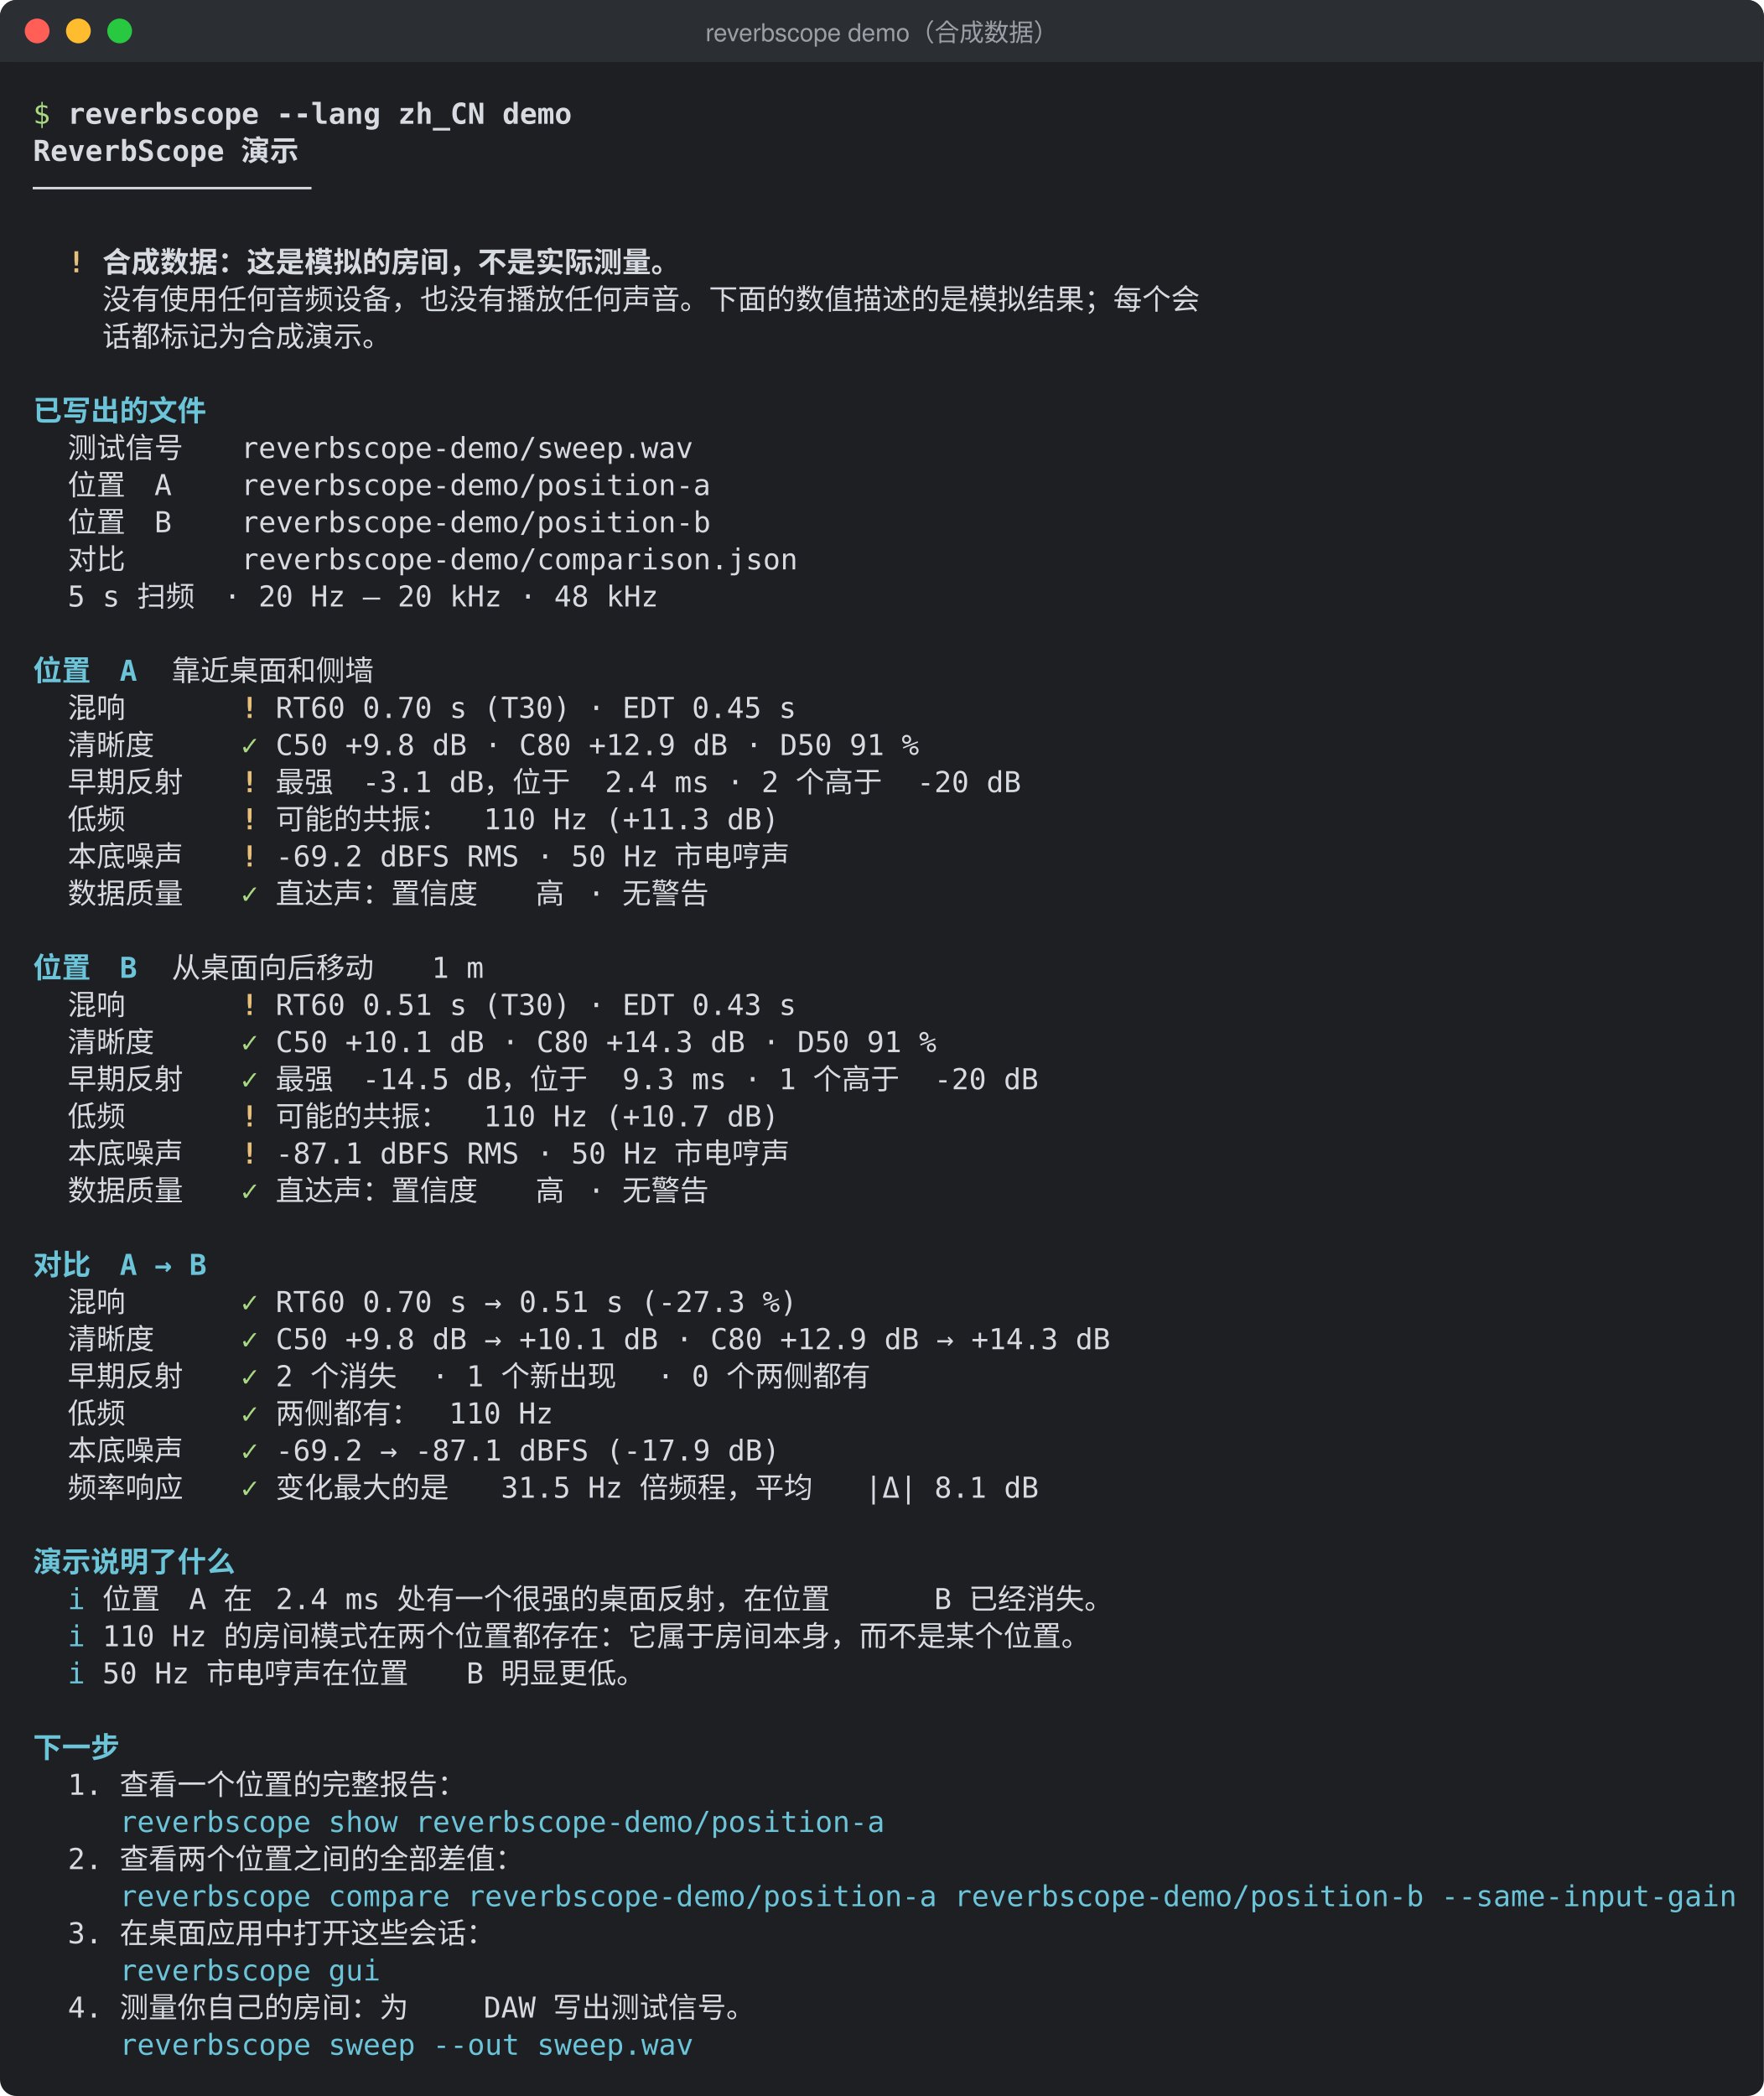
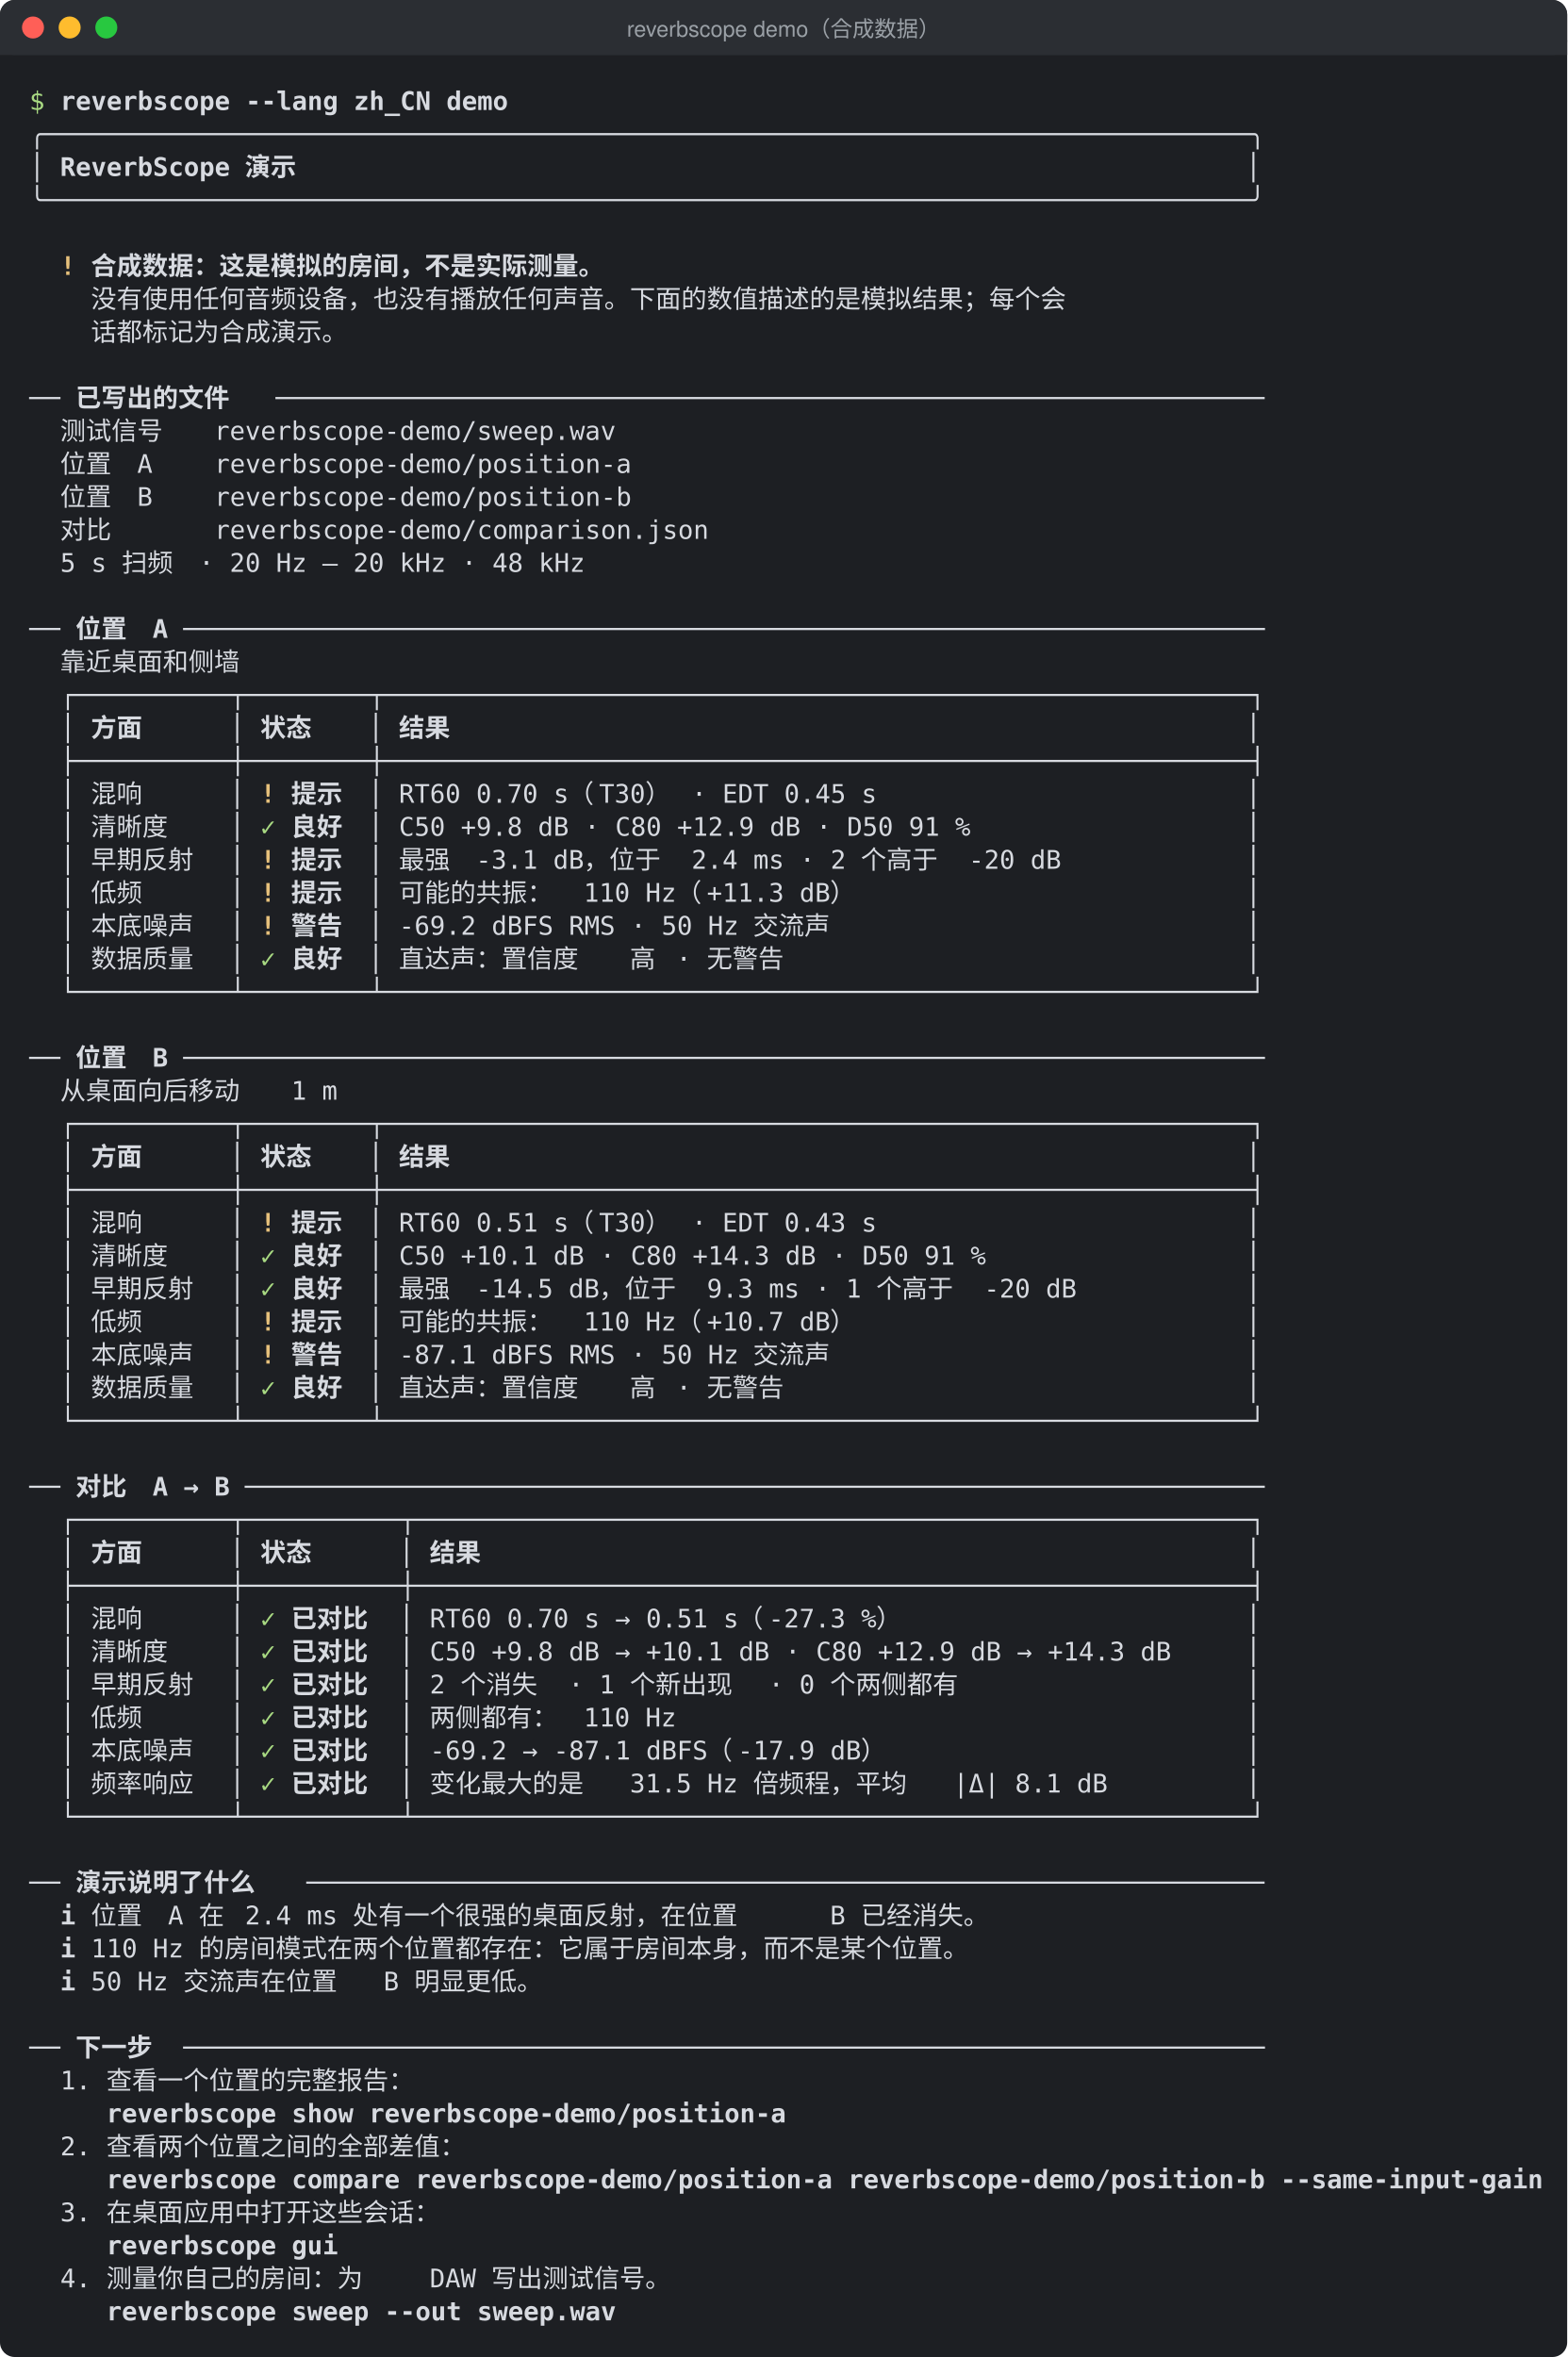
- <svg xmlns="http://www.w3.org/2000/svg" width="855" height="1016" viewBox="0 0 855 1016" role="img" aria-label="reverbscope demo（合成数据）">
-   <rect width="855" height="1016" rx="8" fill="#1d1f23" />
+ <svg xmlns="http://www.w3.org/2000/svg" width="855" height="1286" viewBox="0 0 855 1286" role="img" aria-label="reverbscope demo（合成数据）">
+   <rect width="855" height="1286" rx="8" fill="#1d1f23" />
  <rect width="855" height="30" rx="8" fill="#2b2e33" />
  <rect y="22" width="855" height="8" fill="#2b2e33" />
  <circle cx="18" cy="15" r="6" fill="#ff5f57" />
  <circle cx="38" cy="15" r="6" fill="#febc2e" />
  <circle cx="58" cy="15" r="6" fill="#28c840" />
  <text x="427.5" y="20" text-anchor="middle" fill="#9aa0a6" font-family="Helvetica, Arial, sans-serif" font-size="12">reverbscope demo（合成数据）</text>
  <g font-family="DejaVu Sans Mono, Menlo, Consolas, Noto Sans Mono CJK SC, monospace" font-size="14" fill="#d7dae0">
    <text x="16" y="60" xml:space="preserve">
      <tspan x="16.0" fill="#a8d982">$</tspan>
      <tspan x="24.4"> </tspan>
      <tspan x="32.8" font-weight="bold">reverbscope --lang zh_CN demo</tspan>
    </text>
    <text x="16" y="78" xml:space="preserve">
-       <tspan x="16.0" font-weight="bold">ReverbScope </tspan>
-       <tspan x="116.8" font-weight="bold">演示</tspan>
+       <tspan x="16.0" opacity="0.62">╭──────────────────────────────────────────────────────────────────────────────╮</tspan>
    </text>
    <text x="16" y="96" xml:space="preserve">
-       <tspan x="16.0" opacity="0.62">────────────────</tspan>
-     </text>
-     <text x="16" y="114" xml:space="preserve" />
-     <text x="16" y="132" xml:space="preserve">
+       <tspan x="16.0" opacity="0.62">│</tspan>
+       <tspan x="24.4"> </tspan>
+       <tspan x="32.8" font-weight="bold">ReverbScope </tspan>
+       <tspan x="133.6" font-weight="bold">演示</tspan>
+       <tspan x="167.2">                                                             </tspan>
+       <tspan x="679.6" opacity="0.62">│</tspan>
+     </text>
+     <text x="16" y="114" xml:space="preserve">
+       <tspan x="16.0" opacity="0.62">╰──────────────────────────────────────────────────────────────────────────────╯</tspan>
+     </text>
+     <text x="16" y="132" xml:space="preserve" />
+     <text x="16" y="150" xml:space="preserve">
      <tspan x="16.0">  </tspan>
      <tspan x="32.8" font-weight="bold" fill="#e6c07b">!</tspan>
      <tspan x="41.2"> </tspan>
      <tspan x="49.6" font-weight="bold">合成数据：这是模拟的房间，不是实际测量。</tspan>
    </text>
-     <text x="16" y="150" xml:space="preserve">
+     <text x="16" y="168" xml:space="preserve">
      <tspan x="16.0">    </tspan>
      <tspan x="49.6">没有使用任何音频设备，也没有播放任何声音。下面的数值描述的是模拟结果；每个会</tspan>
    </text>
-     <text x="16" y="168" xml:space="preserve">
+     <text x="16" y="186" xml:space="preserve">
      <tspan x="16.0">    </tspan>
      <tspan x="49.6">话都标记为合成演示。</tspan>
    </text>
-     <text x="16" y="186" xml:space="preserve" />
-     <text x="16" y="204" xml:space="preserve">
-       <tspan x="16.0" font-weight="bold" fill="#6cc4d9">已写出的文件</tspan>
-     </text>
+     <text x="16" y="204" xml:space="preserve" />
    <text x="16" y="222" xml:space="preserve">
-       <tspan x="16.0">  </tspan>
-       <tspan x="32.8" opacity="0.62">测试信号</tspan>
+       <tspan x="16.0" opacity="0.62">──</tspan>
+       <tspan x="32.8"> </tspan>
+       <tspan x="41.2" font-weight="bold">已写出的文件</tspan>
+       <tspan x="142.0"> </tspan>
+       <tspan x="150.4" opacity="0.62">────────────────────────────────────────────────────────────────</tspan>
+     </text>
+     <text x="16" y="240" xml:space="preserve">
+       <tspan x="16.0">  </tspan>
+       <tspan x="32.8">测试信号</tspan>
      <tspan x="100.0">  reverbscope-demo/sweep.wav</tspan>
    </text>
-     <text x="16" y="240" xml:space="preserve">
-       <tspan x="16.0">  </tspan>
-       <tspan x="32.8" opacity="0.62">位置</tspan>
-       <tspan x="66.4" opacity="0.62"> A</tspan>
-       <tspan x="83.2">    reverbscope-demo/position-a</tspan>
-     </text>
    <text x="16" y="258" xml:space="preserve">
      <tspan x="16.0">  </tspan>
-       <tspan x="32.8" opacity="0.62">位置</tspan>
-       <tspan x="66.4" opacity="0.62"> B</tspan>
-       <tspan x="83.2">    reverbscope-demo/position-b</tspan>
+       <tspan x="32.8">位置</tspan>
+       <tspan x="66.4"> A    reverbscope-demo/position-a</tspan>
    </text>
    <text x="16" y="276" xml:space="preserve">
      <tspan x="16.0">  </tspan>
-       <tspan x="32.8" opacity="0.62">对比</tspan>
+       <tspan x="32.8">位置</tspan>
+       <tspan x="66.4"> B    reverbscope-demo/position-b</tspan>
+     </text>
+     <text x="16" y="294" xml:space="preserve">
+       <tspan x="16.0">  </tspan>
+       <tspan x="32.8">对比</tspan>
      <tspan x="66.4">      reverbscope-demo/comparison.json</tspan>
    </text>
-     <text x="16" y="294" xml:space="preserve">
-       <tspan x="16.0">  </tspan>
-       <tspan x="32.8" opacity="0.62">5 s </tspan>
-       <tspan x="66.4" opacity="0.62">扫频</tspan>
-       <tspan x="100.0" opacity="0.62"> · 20 Hz – 20 kHz · 48 kHz</tspan>
-     </text>
-     <text x="16" y="312" xml:space="preserve" />
-     <text x="16" y="330" xml:space="preserve">
-       <tspan x="16.0" font-weight="bold" fill="#6cc4d9">位置</tspan>
-       <tspan x="49.6" font-weight="bold" fill="#6cc4d9"> A</tspan>
-       <tspan x="66.4">  </tspan>
-       <tspan x="83.2" opacity="0.62">靠近桌面和侧墙</tspan>
-     </text>
+     <text x="16" y="312" xml:space="preserve">
+       <tspan x="16.0">  5 s </tspan>
+       <tspan x="66.4">扫频</tspan>
+       <tspan x="100.0"> · 20 Hz – 20 kHz · 48 kHz</tspan>
+     </text>
+     <text x="16" y="330" xml:space="preserve" />
    <text x="16" y="348" xml:space="preserve">
-       <tspan x="16.0">  </tspan>
-       <tspan x="32.8" opacity="0.62">混响</tspan>
-       <tspan x="66.4">      </tspan>
-       <tspan x="116.8" font-weight="bold" fill="#e6c07b">!</tspan>
-       <tspan x="125.2"> RT60 0.70 s</tspan>
-       <tspan x="226.0" opacity="0.62"> (T30)</tspan>
-       <tspan x="276.4"> · EDT 0.45 s</tspan>
+       <tspan x="16.0" opacity="0.62">──</tspan>
+       <tspan x="32.8"> </tspan>
+       <tspan x="41.2" font-weight="bold">位置</tspan>
+       <tspan x="74.8" font-weight="bold"> A</tspan>
+       <tspan x="91.6"> </tspan>
+       <tspan x="100.0" opacity="0.62">──────────────────────────────────────────────────────────────────────</tspan>
    </text>
    <text x="16" y="366" xml:space="preserve">
      <tspan x="16.0">  </tspan>
-       <tspan x="32.8" opacity="0.62">清晰度</tspan>
-       <tspan x="83.2">    </tspan>
-       <tspan x="116.8" fill="#a8d982">✓</tspan>
-       <tspan x="125.2"> C50 +9.8 dB · C80 +12.9 dB · D50 91 %</tspan>
+       <tspan x="32.8">靠近桌面和侧墙</tspan>
    </text>
    <text x="16" y="384" xml:space="preserve">
      <tspan x="16.0">  </tspan>
-       <tspan x="32.8" opacity="0.62">早期反射</tspan>
-       <tspan x="100.0">  </tspan>
-       <tspan x="116.8" font-weight="bold" fill="#e6c07b">!</tspan>
+       <tspan x="32.8" opacity="0.62">┌──────────┬────────┬────────────────────────────────────────────────────────┐</tspan>
+     </text>
+     <text x="16" y="402" xml:space="preserve">
+       <tspan x="16.0">  </tspan>
+       <tspan x="32.8" opacity="0.62">│</tspan>
+       <tspan x="41.2"> </tspan>
+       <tspan x="49.6" font-weight="bold">方面</tspan>
+       <tspan x="83.2">     </tspan>
+       <tspan x="125.2" opacity="0.62">│</tspan>
+       <tspan x="133.6"> </tspan>
+       <tspan x="142.0" font-weight="bold">状态</tspan>
+       <tspan x="175.6">   </tspan>
+       <tspan x="200.8" opacity="0.62">│</tspan>
+       <tspan x="209.2"> </tspan>
+       <tspan x="217.6" font-weight="bold">结果</tspan>
+       <tspan x="251.2">                                                   </tspan>
+       <tspan x="679.6" opacity="0.62">│</tspan>
+     </text>
+     <text x="16" y="420" xml:space="preserve">
+       <tspan x="16.0">  </tspan>
+       <tspan x="32.8" opacity="0.62">├──────────┼────────┼────────────────────────────────────────────────────────┤</tspan>
+     </text>
+     <text x="16" y="438" xml:space="preserve">
+       <tspan x="16.0">  </tspan>
+       <tspan x="32.8" opacity="0.62">│</tspan>
+       <tspan x="41.2"> </tspan>
+       <tspan x="49.6">混响</tspan>
+       <tspan x="83.2">     </tspan>
+       <tspan x="125.2" opacity="0.62">│</tspan>
+       <tspan x="133.6"> </tspan>
+       <tspan x="142.0" font-weight="bold" fill="#e6c07b">!</tspan>
+       <tspan x="150.4"> </tspan>
+       <tspan x="158.8" font-weight="bold">提示</tspan>
+       <tspan x="192.4"> </tspan>
+       <tspan x="200.8" opacity="0.62">│</tspan>
+       <tspan x="209.2"> RT60 0.70 s</tspan>
+       <tspan x="310.0">（</tspan>
+       <tspan x="326.8">T30</tspan>
+       <tspan x="352.0">）</tspan>
+       <tspan x="368.8"> · EDT 0.45 s                        </tspan>
+       <tspan x="679.6" opacity="0.62">│</tspan>
+     </text>
+     <text x="16" y="456" xml:space="preserve">
+       <tspan x="16.0">  </tspan>
+       <tspan x="32.8" opacity="0.62">│</tspan>
+       <tspan x="41.2"> </tspan>
+       <tspan x="49.6">清晰度</tspan>
+       <tspan x="100.0">   </tspan>
+       <tspan x="125.2" opacity="0.62">│</tspan>
+       <tspan x="133.6"> </tspan>
+       <tspan x="142.0" fill="#a8d982">✓</tspan>
+       <tspan x="150.4"> </tspan>
+       <tspan x="158.8" font-weight="bold">良好</tspan>
+       <tspan x="192.4"> </tspan>
+       <tspan x="200.8" opacity="0.62">│</tspan>
+       <tspan x="209.2"> C50 +9.8 dB · C80 +12.9 dB · D50 91 %                  </tspan>
+       <tspan x="679.6" opacity="0.62">│</tspan>
+     </text>
+     <text x="16" y="474" xml:space="preserve">
+       <tspan x="16.0">  </tspan>
+       <tspan x="32.8" opacity="0.62">│</tspan>
+       <tspan x="41.2"> </tspan>
+       <tspan x="49.6">早期反射</tspan>
+       <tspan x="116.8"> </tspan>
+       <tspan x="125.2" opacity="0.62">│</tspan>
+       <tspan x="133.6"> </tspan>
+       <tspan x="142.0" font-weight="bold" fill="#e6c07b">!</tspan>
+       <tspan x="150.4"> </tspan>
+       <tspan x="158.8" font-weight="bold">提示</tspan>
+       <tspan x="192.4"> </tspan>
+       <tspan x="200.8" opacity="0.62">│</tspan>
+       <tspan x="209.2"> </tspan>
+       <tspan x="217.6">最强</tspan>
+       <tspan x="251.2"> -3.1 dB</tspan>
+       <tspan x="318.4">，位于</tspan>
+       <tspan x="368.8"> 2.4 ms · 2 </tspan>
+       <tspan x="469.6">个高于</tspan>
+       <tspan x="520.0"> -20 dB            </tspan>
+       <tspan x="679.6" opacity="0.62">│</tspan>
+     </text>
+     <text x="16" y="492" xml:space="preserve">
+       <tspan x="16.0">  </tspan>
+       <tspan x="32.8" opacity="0.62">│</tspan>
+       <tspan x="41.2"> </tspan>
+       <tspan x="49.6">低频</tspan>
+       <tspan x="83.2">     </tspan>
+       <tspan x="125.2" opacity="0.62">│</tspan>
+       <tspan x="133.6"> </tspan>
+       <tspan x="142.0" font-weight="bold" fill="#e6c07b">!</tspan>
+       <tspan x="150.4"> </tspan>
+       <tspan x="158.8" font-weight="bold">提示</tspan>
+       <tspan x="192.4"> </tspan>
+       <tspan x="200.8" opacity="0.62">│</tspan>
+       <tspan x="209.2"> </tspan>
+       <tspan x="217.6">可能的共振：</tspan>
+       <tspan x="318.4">110 Hz</tspan>
+       <tspan x="368.8">（</tspan>
+       <tspan x="385.6">+11.3 dB</tspan>
+       <tspan x="452.8">）</tspan>
+       <tspan x="469.6">                         </tspan>
+       <tspan x="679.6" opacity="0.62">│</tspan>
+     </text>
+     <text x="16" y="510" xml:space="preserve">
+       <tspan x="16.0">  </tspan>
+       <tspan x="32.8" opacity="0.62">│</tspan>
+       <tspan x="41.2"> </tspan>
+       <tspan x="49.6">本底噪声</tspan>
+       <tspan x="116.8"> </tspan>
+       <tspan x="125.2" opacity="0.62">│</tspan>
+       <tspan x="133.6"> </tspan>
+       <tspan x="142.0" font-weight="bold" fill="#e6c07b">!</tspan>
+       <tspan x="150.4"> </tspan>
+       <tspan x="158.8" font-weight="bold">警告</tspan>
+       <tspan x="192.4"> </tspan>
+       <tspan x="200.8" opacity="0.62">│</tspan>
+       <tspan x="209.2"> -69.2 dBFS RMS · 50 Hz </tspan>
+       <tspan x="410.8">交流声</tspan>
+       <tspan x="461.2">                          </tspan>
+       <tspan x="679.6" opacity="0.62">│</tspan>
+     </text>
+     <text x="16" y="528" xml:space="preserve">
+       <tspan x="16.0">  </tspan>
+       <tspan x="32.8" opacity="0.62">│</tspan>
+       <tspan x="41.2"> </tspan>
+       <tspan x="49.6">数据质量</tspan>
+       <tspan x="116.8"> </tspan>
+       <tspan x="125.2" opacity="0.62">│</tspan>
+       <tspan x="133.6"> </tspan>
+       <tspan x="142.0" fill="#a8d982">✓</tspan>
+       <tspan x="150.4"> </tspan>
+       <tspan x="158.8" font-weight="bold">良好</tspan>
+       <tspan x="192.4"> </tspan>
+       <tspan x="200.8" opacity="0.62">│</tspan>
+       <tspan x="209.2"> </tspan>
+       <tspan x="217.6">直达声：置信度</tspan>
+       <tspan x="335.2"> </tspan>
+       <tspan x="343.6">高</tspan>
+       <tspan x="360.4"> · </tspan>
+       <tspan x="385.6">无警告</tspan>
+       <tspan x="436.0">                             </tspan>
+       <tspan x="679.6" opacity="0.62">│</tspan>
+     </text>
+     <text x="16" y="546" xml:space="preserve">
+       <tspan x="16.0">  </tspan>
+       <tspan x="32.8" opacity="0.62">└──────────┴────────┴────────────────────────────────────────────────────────┘</tspan>
+     </text>
+     <text x="16" y="564" xml:space="preserve" />
+     <text x="16" y="582" xml:space="preserve">
+       <tspan x="16.0" opacity="0.62">──</tspan>
+       <tspan x="32.8"> </tspan>
+       <tspan x="41.2" font-weight="bold">位置</tspan>
+       <tspan x="74.8" font-weight="bold"> B</tspan>
+       <tspan x="91.6"> </tspan>
+       <tspan x="100.0" opacity="0.62">──────────────────────────────────────────────────────────────────────</tspan>
+     </text>
+     <text x="16" y="600" xml:space="preserve">
+       <tspan x="16.0">  </tspan>
+       <tspan x="32.8">从桌面向后移动</tspan>
+       <tspan x="150.4"> 1 m</tspan>
+     </text>
+     <text x="16" y="618" xml:space="preserve">
+       <tspan x="16.0">  </tspan>
+       <tspan x="32.8" opacity="0.62">┌──────────┬────────┬────────────────────────────────────────────────────────┐</tspan>
+     </text>
+     <text x="16" y="636" xml:space="preserve">
+       <tspan x="16.0">  </tspan>
+       <tspan x="32.8" opacity="0.62">│</tspan>
+       <tspan x="41.2"> </tspan>
+       <tspan x="49.6" font-weight="bold">方面</tspan>
+       <tspan x="83.2">     </tspan>
+       <tspan x="125.2" opacity="0.62">│</tspan>
+       <tspan x="133.6"> </tspan>
+       <tspan x="142.0" font-weight="bold">状态</tspan>
+       <tspan x="175.6">   </tspan>
+       <tspan x="200.8" opacity="0.62">│</tspan>
+       <tspan x="209.2"> </tspan>
+       <tspan x="217.6" font-weight="bold">结果</tspan>
+       <tspan x="251.2">                                                   </tspan>
+       <tspan x="679.6" opacity="0.62">│</tspan>
+     </text>
+     <text x="16" y="654" xml:space="preserve">
+       <tspan x="16.0">  </tspan>
+       <tspan x="32.8" opacity="0.62">├──────────┼────────┼────────────────────────────────────────────────────────┤</tspan>
+     </text>
+     <text x="16" y="672" xml:space="preserve">
+       <tspan x="16.0">  </tspan>
+       <tspan x="32.8" opacity="0.62">│</tspan>
+       <tspan x="41.2"> </tspan>
+       <tspan x="49.6">混响</tspan>
+       <tspan x="83.2">     </tspan>
+       <tspan x="125.2" opacity="0.62">│</tspan>
+       <tspan x="133.6"> </tspan>
+       <tspan x="142.0" font-weight="bold" fill="#e6c07b">!</tspan>
+       <tspan x="150.4"> </tspan>
+       <tspan x="158.8" font-weight="bold">提示</tspan>
+       <tspan x="192.4"> </tspan>
+       <tspan x="200.8" opacity="0.62">│</tspan>
+       <tspan x="209.2"> RT60 0.51 s</tspan>
+       <tspan x="310.0">（</tspan>
+       <tspan x="326.8">T30</tspan>
+       <tspan x="352.0">）</tspan>
+       <tspan x="368.8"> · EDT 0.43 s                        </tspan>
+       <tspan x="679.6" opacity="0.62">│</tspan>
+     </text>
+     <text x="16" y="690" xml:space="preserve">
+       <tspan x="16.0">  </tspan>
+       <tspan x="32.8" opacity="0.62">│</tspan>
+       <tspan x="41.2"> </tspan>
+       <tspan x="49.6">清晰度</tspan>
+       <tspan x="100.0">   </tspan>
+       <tspan x="125.2" opacity="0.62">│</tspan>
+       <tspan x="133.6"> </tspan>
+       <tspan x="142.0" fill="#a8d982">✓</tspan>
+       <tspan x="150.4"> </tspan>
+       <tspan x="158.8" font-weight="bold">良好</tspan>
+       <tspan x="192.4"> </tspan>
+       <tspan x="200.8" opacity="0.62">│</tspan>
+       <tspan x="209.2"> C50 +10.1 dB · C80 +14.3 dB · D50 91 %                 </tspan>
+       <tspan x="679.6" opacity="0.62">│</tspan>
+     </text>
+     <text x="16" y="708" xml:space="preserve">
+       <tspan x="16.0">  </tspan>
+       <tspan x="32.8" opacity="0.62">│</tspan>
+       <tspan x="41.2"> </tspan>
+       <tspan x="49.6">早期反射</tspan>
+       <tspan x="116.8"> </tspan>
+       <tspan x="125.2" opacity="0.62">│</tspan>
+       <tspan x="133.6"> </tspan>
+       <tspan x="142.0" fill="#a8d982">✓</tspan>
+       <tspan x="150.4"> </tspan>
+       <tspan x="158.8" font-weight="bold">良好</tspan>
+       <tspan x="192.4"> </tspan>
+       <tspan x="200.8" opacity="0.62">│</tspan>
+       <tspan x="209.2"> </tspan>
+       <tspan x="217.6">最强</tspan>
+       <tspan x="251.2"> -14.5 dB</tspan>
+       <tspan x="326.8">，位于</tspan>
+       <tspan x="377.2"> 9.3 ms · 1 </tspan>
+       <tspan x="478.0">个高于</tspan>
+       <tspan x="528.4"> -20 dB           </tspan>
+       <tspan x="679.6" opacity="0.62">│</tspan>
+     </text>
+     <text x="16" y="726" xml:space="preserve">
+       <tspan x="16.0">  </tspan>
+       <tspan x="32.8" opacity="0.62">│</tspan>
+       <tspan x="41.2"> </tspan>
+       <tspan x="49.6">低频</tspan>
+       <tspan x="83.2">     </tspan>
+       <tspan x="125.2" opacity="0.62">│</tspan>
+       <tspan x="133.6"> </tspan>
+       <tspan x="142.0" font-weight="bold" fill="#e6c07b">!</tspan>
+       <tspan x="150.4"> </tspan>
+       <tspan x="158.8" font-weight="bold">提示</tspan>
+       <tspan x="192.4"> </tspan>
+       <tspan x="200.8" opacity="0.62">│</tspan>
+       <tspan x="209.2"> </tspan>
+       <tspan x="217.6">可能的共振：</tspan>
+       <tspan x="318.4">110 Hz</tspan>
+       <tspan x="368.8">（</tspan>
+       <tspan x="385.6">+10.7 dB</tspan>
+       <tspan x="452.8">）</tspan>
+       <tspan x="469.6">                         </tspan>
+       <tspan x="679.6" opacity="0.62">│</tspan>
+     </text>
+     <text x="16" y="744" xml:space="preserve">
+       <tspan x="16.0">  </tspan>
+       <tspan x="32.8" opacity="0.62">│</tspan>
+       <tspan x="41.2"> </tspan>
+       <tspan x="49.6">本底噪声</tspan>
+       <tspan x="116.8"> </tspan>
+       <tspan x="125.2" opacity="0.62">│</tspan>
+       <tspan x="133.6"> </tspan>
+       <tspan x="142.0" font-weight="bold" fill="#e6c07b">!</tspan>
+       <tspan x="150.4"> </tspan>
+       <tspan x="158.8" font-weight="bold">警告</tspan>
+       <tspan x="192.4"> </tspan>
+       <tspan x="200.8" opacity="0.62">│</tspan>
+       <tspan x="209.2"> -87.1 dBFS RMS · 50 Hz </tspan>
+       <tspan x="410.8">交流声</tspan>
+       <tspan x="461.2">                          </tspan>
+       <tspan x="679.6" opacity="0.62">│</tspan>
+     </text>
+     <text x="16" y="762" xml:space="preserve">
+       <tspan x="16.0">  </tspan>
+       <tspan x="32.8" opacity="0.62">│</tspan>
+       <tspan x="41.2"> </tspan>
+       <tspan x="49.6">数据质量</tspan>
+       <tspan x="116.8"> </tspan>
+       <tspan x="125.2" opacity="0.62">│</tspan>
+       <tspan x="133.6"> </tspan>
+       <tspan x="142.0" fill="#a8d982">✓</tspan>
+       <tspan x="150.4"> </tspan>
+       <tspan x="158.8" font-weight="bold">良好</tspan>
+       <tspan x="192.4"> </tspan>
+       <tspan x="200.8" opacity="0.62">│</tspan>
+       <tspan x="209.2"> </tspan>
+       <tspan x="217.6">直达声：置信度</tspan>
+       <tspan x="335.2"> </tspan>
+       <tspan x="343.6">高</tspan>
+       <tspan x="360.4"> · </tspan>
+       <tspan x="385.6">无警告</tspan>
+       <tspan x="436.0">                             </tspan>
+       <tspan x="679.6" opacity="0.62">│</tspan>
+     </text>
+     <text x="16" y="780" xml:space="preserve">
+       <tspan x="16.0">  </tspan>
+       <tspan x="32.8" opacity="0.62">└──────────┴────────┴────────────────────────────────────────────────────────┘</tspan>
+     </text>
+     <text x="16" y="798" xml:space="preserve" />
+     <text x="16" y="816" xml:space="preserve">
+       <tspan x="16.0" opacity="0.62">──</tspan>
+       <tspan x="32.8"> </tspan>
+       <tspan x="41.2" font-weight="bold">对比</tspan>
+       <tspan x="74.8" font-weight="bold"> A → B</tspan>
      <tspan x="125.2"> </tspan>
-       <tspan x="133.6">最强</tspan>
-       <tspan x="167.2"> -3.1 dB</tspan>
-       <tspan x="234.4">，位于</tspan>
-       <tspan x="284.8"> 2.4 ms · 2 </tspan>
-       <tspan x="385.6">个高于</tspan>
-       <tspan x="436.0"> -20 dB</tspan>
-     </text>
-     <text x="16" y="402" xml:space="preserve">
-       <tspan x="16.0">  </tspan>
-       <tspan x="32.8" opacity="0.62">低频</tspan>
-       <tspan x="66.4">      </tspan>
-       <tspan x="116.8" font-weight="bold" fill="#e6c07b">!</tspan>
-       <tspan x="125.2"> </tspan>
-       <tspan x="133.6">可能的共振：</tspan>
-       <tspan x="234.4">110 Hz (+11.3 dB)</tspan>
-     </text>
-     <text x="16" y="420" xml:space="preserve">
-       <tspan x="16.0">  </tspan>
-       <tspan x="32.8" opacity="0.62">本底噪声</tspan>
-       <tspan x="100.0">  </tspan>
-       <tspan x="116.8" font-weight="bold" fill="#e6c07b">!</tspan>
-       <tspan x="125.2"> -69.2 dBFS RMS · 50 Hz </tspan>
-       <tspan x="326.8">市电哼声</tspan>
-     </text>
-     <text x="16" y="438" xml:space="preserve">
-       <tspan x="16.0">  </tspan>
-       <tspan x="32.8" opacity="0.62">数据质量</tspan>
-       <tspan x="100.0">  </tspan>
-       <tspan x="116.8" fill="#a8d982">✓</tspan>
-       <tspan x="125.2"> </tspan>
-       <tspan x="133.6">直达声：置信度</tspan>
-       <tspan x="251.2"> </tspan>
-       <tspan x="259.6">高</tspan>
-       <tspan x="276.4"> · </tspan>
-       <tspan x="301.6">无警告</tspan>
-     </text>
-     <text x="16" y="456" xml:space="preserve" />
-     <text x="16" y="474" xml:space="preserve">
-       <tspan x="16.0" font-weight="bold" fill="#6cc4d9">位置</tspan>
-       <tspan x="49.6" font-weight="bold" fill="#6cc4d9"> B</tspan>
-       <tspan x="66.4">  </tspan>
-       <tspan x="83.2" opacity="0.62">从桌面向后移动</tspan>
-       <tspan x="200.8" opacity="0.62"> 1 m</tspan>
-     </text>
-     <text x="16" y="492" xml:space="preserve">
-       <tspan x="16.0">  </tspan>
-       <tspan x="32.8" opacity="0.62">混响</tspan>
-       <tspan x="66.4">      </tspan>
-       <tspan x="116.8" font-weight="bold" fill="#e6c07b">!</tspan>
-       <tspan x="125.2"> RT60 0.51 s</tspan>
-       <tspan x="226.0" opacity="0.62"> (T30)</tspan>
-       <tspan x="276.4"> · EDT 0.43 s</tspan>
-     </text>
-     <text x="16" y="510" xml:space="preserve">
-       <tspan x="16.0">  </tspan>
-       <tspan x="32.8" opacity="0.62">清晰度</tspan>
-       <tspan x="83.2">    </tspan>
-       <tspan x="116.8" fill="#a8d982">✓</tspan>
-       <tspan x="125.2"> C50 +10.1 dB · C80 +14.3 dB · D50 91 %</tspan>
-     </text>
-     <text x="16" y="528" xml:space="preserve">
-       <tspan x="16.0">  </tspan>
-       <tspan x="32.8" opacity="0.62">早期反射</tspan>
-       <tspan x="100.0">  </tspan>
-       <tspan x="116.8" fill="#a8d982">✓</tspan>
-       <tspan x="125.2"> </tspan>
-       <tspan x="133.6">最强</tspan>
-       <tspan x="167.2"> -14.5 dB</tspan>
-       <tspan x="242.8">，位于</tspan>
-       <tspan x="293.2"> 9.3 ms · 1 </tspan>
-       <tspan x="394.0">个高于</tspan>
-       <tspan x="444.4"> -20 dB</tspan>
-     </text>
-     <text x="16" y="546" xml:space="preserve">
-       <tspan x="16.0">  </tspan>
-       <tspan x="32.8" opacity="0.62">低频</tspan>
-       <tspan x="66.4">      </tspan>
-       <tspan x="116.8" font-weight="bold" fill="#e6c07b">!</tspan>
-       <tspan x="125.2"> </tspan>
-       <tspan x="133.6">可能的共振：</tspan>
-       <tspan x="234.4">110 Hz (+10.7 dB)</tspan>
-     </text>
-     <text x="16" y="564" xml:space="preserve">
-       <tspan x="16.0">  </tspan>
-       <tspan x="32.8" opacity="0.62">本底噪声</tspan>
-       <tspan x="100.0">  </tspan>
-       <tspan x="116.8" font-weight="bold" fill="#e6c07b">!</tspan>
-       <tspan x="125.2"> -87.1 dBFS RMS · 50 Hz </tspan>
-       <tspan x="326.8">市电哼声</tspan>
-     </text>
-     <text x="16" y="582" xml:space="preserve">
-       <tspan x="16.0">  </tspan>
-       <tspan x="32.8" opacity="0.62">数据质量</tspan>
-       <tspan x="100.0">  </tspan>
-       <tspan x="116.8" fill="#a8d982">✓</tspan>
-       <tspan x="125.2"> </tspan>
-       <tspan x="133.6">直达声：置信度</tspan>
-       <tspan x="251.2"> </tspan>
-       <tspan x="259.6">高</tspan>
-       <tspan x="276.4"> · </tspan>
-       <tspan x="301.6">无警告</tspan>
-     </text>
-     <text x="16" y="600" xml:space="preserve" />
-     <text x="16" y="618" xml:space="preserve">
-       <tspan x="16.0" font-weight="bold" fill="#6cc4d9">对比</tspan>
-       <tspan x="49.6" font-weight="bold" fill="#6cc4d9"> A → B</tspan>
-     </text>
-     <text x="16" y="636" xml:space="preserve">
-       <tspan x="16.0">  </tspan>
-       <tspan x="32.8" opacity="0.62">混响</tspan>
-       <tspan x="66.4">      </tspan>
-       <tspan x="116.8" fill="#a8d982">✓</tspan>
-       <tspan x="125.2"> RT60 0.70 s → 0.51 s (-27.3 %)</tspan>
-     </text>
-     <text x="16" y="654" xml:space="preserve">
-       <tspan x="16.0">  </tspan>
-       <tspan x="32.8" opacity="0.62">清晰度</tspan>
-       <tspan x="83.2">    </tspan>
-       <tspan x="116.8" fill="#a8d982">✓</tspan>
-       <tspan x="125.2"> C50 +9.8 dB → +10.1 dB · C80 +12.9 dB → +14.3 dB</tspan>
-     </text>
-     <text x="16" y="672" xml:space="preserve">
-       <tspan x="16.0">  </tspan>
-       <tspan x="32.8" opacity="0.62">早期反射</tspan>
-       <tspan x="100.0">  </tspan>
-       <tspan x="116.8" fill="#a8d982">✓</tspan>
-       <tspan x="125.2"> 2 </tspan>
-       <tspan x="150.4">个消失</tspan>
-       <tspan x="200.8"> · 1 </tspan>
-       <tspan x="242.8">个新出现</tspan>
-       <tspan x="310.0"> · 0 </tspan>
-       <tspan x="352.0">个两侧都有</tspan>
-     </text>
-     <text x="16" y="690" xml:space="preserve">
-       <tspan x="16.0">  </tspan>
-       <tspan x="32.8" opacity="0.62">低频</tspan>
-       <tspan x="66.4">      </tspan>
-       <tspan x="116.8" fill="#a8d982">✓</tspan>
-       <tspan x="125.2"> </tspan>
-       <tspan x="133.6">两侧都有：</tspan>
-       <tspan x="217.6">110 Hz</tspan>
-     </text>
-     <text x="16" y="708" xml:space="preserve">
-       <tspan x="16.0">  </tspan>
-       <tspan x="32.8" opacity="0.62">本底噪声</tspan>
-       <tspan x="100.0">  </tspan>
-       <tspan x="116.8" fill="#a8d982">✓</tspan>
-       <tspan x="125.2"> -69.2 → -87.1 dBFS (-17.9 dB)</tspan>
-     </text>
-     <text x="16" y="726" xml:space="preserve">
-       <tspan x="16.0">  </tspan>
-       <tspan x="32.8" opacity="0.62">频率响应</tspan>
-       <tspan x="100.0">  </tspan>
-       <tspan x="116.8" fill="#a8d982">✓</tspan>
-       <tspan x="125.2"> </tspan>
-       <tspan x="133.6">变化最大的是</tspan>
-       <tspan x="234.4"> 31.5 Hz </tspan>
-       <tspan x="310.0">倍频程，平均</tspan>
-       <tspan x="410.8"> |Δ| 8.1 dB</tspan>
-     </text>
-     <text x="16" y="744" xml:space="preserve" />
-     <text x="16" y="762" xml:space="preserve">
-       <tspan x="16.0" font-weight="bold" fill="#6cc4d9">演示说明了什么</tspan>
-     </text>
-     <text x="16" y="780" xml:space="preserve">
-       <tspan x="16.0">  </tspan>
-       <tspan x="32.8" fill="#6cc4d9">i</tspan>
+       <tspan x="133.6" opacity="0.62">──────────────────────────────────────────────────────────────────</tspan>
+     </text>
+     <text x="16" y="834" xml:space="preserve">
+       <tspan x="16.0">  </tspan>
+       <tspan x="32.8" opacity="0.62">┌──────────┬──────────┬──────────────────────────────────────────────────────┐</tspan>
+     </text>
+     <text x="16" y="852" xml:space="preserve">
+       <tspan x="16.0">  </tspan>
+       <tspan x="32.8" opacity="0.62">│</tspan>
+       <tspan x="41.2"> </tspan>
+       <tspan x="49.6" font-weight="bold">方面</tspan>
+       <tspan x="83.2">     </tspan>
+       <tspan x="125.2" opacity="0.62">│</tspan>
+       <tspan x="133.6"> </tspan>
+       <tspan x="142.0" font-weight="bold">状态</tspan>
+       <tspan x="175.6">     </tspan>
+       <tspan x="217.6" opacity="0.62">│</tspan>
+       <tspan x="226.0"> </tspan>
+       <tspan x="234.4" font-weight="bold">结果</tspan>
+       <tspan x="268.0">                                                 </tspan>
+       <tspan x="679.6" opacity="0.62">│</tspan>
+     </text>
+     <text x="16" y="870" xml:space="preserve">
+       <tspan x="16.0">  </tspan>
+       <tspan x="32.8" opacity="0.62">├──────────┼──────────┼──────────────────────────────────────────────────────┤</tspan>
+     </text>
+     <text x="16" y="888" xml:space="preserve">
+       <tspan x="16.0">  </tspan>
+       <tspan x="32.8" opacity="0.62">│</tspan>
+       <tspan x="41.2"> </tspan>
+       <tspan x="49.6">混响</tspan>
+       <tspan x="83.2">     </tspan>
+       <tspan x="125.2" opacity="0.62">│</tspan>
+       <tspan x="133.6"> </tspan>
+       <tspan x="142.0" fill="#a8d982">✓</tspan>
+       <tspan x="150.4"> </tspan>
+       <tspan x="158.8" font-weight="bold">已对比</tspan>
+       <tspan x="209.2"> </tspan>
+       <tspan x="217.6" opacity="0.62">│</tspan>
+       <tspan x="226.0"> RT60 0.70 s → 0.51 s</tspan>
+       <tspan x="402.4">（</tspan>
+       <tspan x="419.2">-27.3 %</tspan>
+       <tspan x="478.0">）</tspan>
+       <tspan x="494.8">                      </tspan>
+       <tspan x="679.6" opacity="0.62">│</tspan>
+     </text>
+     <text x="16" y="906" xml:space="preserve">
+       <tspan x="16.0">  </tspan>
+       <tspan x="32.8" opacity="0.62">│</tspan>
+       <tspan x="41.2"> </tspan>
+       <tspan x="49.6">清晰度</tspan>
+       <tspan x="100.0">   </tspan>
+       <tspan x="125.2" opacity="0.62">│</tspan>
+       <tspan x="133.6"> </tspan>
+       <tspan x="142.0" fill="#a8d982">✓</tspan>
+       <tspan x="150.4"> </tspan>
+       <tspan x="158.8" font-weight="bold">已对比</tspan>
+       <tspan x="209.2"> </tspan>
+       <tspan x="217.6" opacity="0.62">│</tspan>
+       <tspan x="226.0"> C50 +9.8 dB → +10.1 dB · C80 +12.9 dB → +14.3 dB     </tspan>
+       <tspan x="679.6" opacity="0.62">│</tspan>
+     </text>
+     <text x="16" y="924" xml:space="preserve">
+       <tspan x="16.0">  </tspan>
+       <tspan x="32.8" opacity="0.62">│</tspan>
+       <tspan x="41.2"> </tspan>
+       <tspan x="49.6">早期反射</tspan>
+       <tspan x="116.8"> </tspan>
+       <tspan x="125.2" opacity="0.62">│</tspan>
+       <tspan x="133.6"> </tspan>
+       <tspan x="142.0" fill="#a8d982">✓</tspan>
+       <tspan x="150.4"> </tspan>
+       <tspan x="158.8" font-weight="bold">已对比</tspan>
+       <tspan x="209.2"> </tspan>
+       <tspan x="217.6" opacity="0.62">│</tspan>
+       <tspan x="226.0"> 2 </tspan>
+       <tspan x="251.2">个消失</tspan>
+       <tspan x="301.6"> · 1 </tspan>
+       <tspan x="343.6">个新出现</tspan>
+       <tspan x="410.8"> · 0 </tspan>
+       <tspan x="452.8">个两侧都有</tspan>
+       <tspan x="536.8">                 </tspan>
+       <tspan x="679.6" opacity="0.62">│</tspan>
+     </text>
+     <text x="16" y="942" xml:space="preserve">
+       <tspan x="16.0">  </tspan>
+       <tspan x="32.8" opacity="0.62">│</tspan>
+       <tspan x="41.2"> </tspan>
+       <tspan x="49.6">低频</tspan>
+       <tspan x="83.2">     </tspan>
+       <tspan x="125.2" opacity="0.62">│</tspan>
+       <tspan x="133.6"> </tspan>
+       <tspan x="142.0" fill="#a8d982">✓</tspan>
+       <tspan x="150.4"> </tspan>
+       <tspan x="158.8" font-weight="bold">已对比</tspan>
+       <tspan x="209.2"> </tspan>
+       <tspan x="217.6" opacity="0.62">│</tspan>
+       <tspan x="226.0"> </tspan>
+       <tspan x="234.4">两侧都有：</tspan>
+       <tspan x="318.4">110 Hz                                     </tspan>
+       <tspan x="679.6" opacity="0.62">│</tspan>
+     </text>
+     <text x="16" y="960" xml:space="preserve">
+       <tspan x="16.0">  </tspan>
+       <tspan x="32.8" opacity="0.62">│</tspan>
+       <tspan x="41.2"> </tspan>
+       <tspan x="49.6">本底噪声</tspan>
+       <tspan x="116.8"> </tspan>
+       <tspan x="125.2" opacity="0.62">│</tspan>
+       <tspan x="133.6"> </tspan>
+       <tspan x="142.0" fill="#a8d982">✓</tspan>
+       <tspan x="150.4"> </tspan>
+       <tspan x="158.8" font-weight="bold">已对比</tspan>
+       <tspan x="209.2"> </tspan>
+       <tspan x="217.6" opacity="0.62">│</tspan>
+       <tspan x="226.0"> -69.2 → -87.1 dBFS</tspan>
+       <tspan x="385.6">（</tspan>
+       <tspan x="402.4">-17.9 dB</tspan>
+       <tspan x="469.6">）</tspan>
+       <tspan x="486.4">                       </tspan>
+       <tspan x="679.6" opacity="0.62">│</tspan>
+     </text>
+     <text x="16" y="978" xml:space="preserve">
+       <tspan x="16.0">  </tspan>
+       <tspan x="32.8" opacity="0.62">│</tspan>
+       <tspan x="41.2"> </tspan>
+       <tspan x="49.6">频率响应</tspan>
+       <tspan x="116.8"> </tspan>
+       <tspan x="125.2" opacity="0.62">│</tspan>
+       <tspan x="133.6"> </tspan>
+       <tspan x="142.0" fill="#a8d982">✓</tspan>
+       <tspan x="150.4"> </tspan>
+       <tspan x="158.8" font-weight="bold">已对比</tspan>
+       <tspan x="209.2"> </tspan>
+       <tspan x="217.6" opacity="0.62">│</tspan>
+       <tspan x="226.0"> </tspan>
+       <tspan x="234.4">变化最大的是</tspan>
+       <tspan x="335.2"> 31.5 Hz </tspan>
+       <tspan x="410.8">倍频程，平均</tspan>
+       <tspan x="511.6"> |Δ| 8.1 dB         </tspan>
+       <tspan x="679.6" opacity="0.62">│</tspan>
+     </text>
+     <text x="16" y="996" xml:space="preserve">
+       <tspan x="16.0">  </tspan>
+       <tspan x="32.8" opacity="0.62">└──────────┴──────────┴──────────────────────────────────────────────────────┘</tspan>
+     </text>
+     <text x="16" y="1014" xml:space="preserve" />
+     <text x="16" y="1032" xml:space="preserve">
+       <tspan x="16.0" opacity="0.62">──</tspan>
+       <tspan x="32.8"> </tspan>
+       <tspan x="41.2" font-weight="bold">演示说明了什么</tspan>
+       <tspan x="158.8"> </tspan>
+       <tspan x="167.2" opacity="0.62">──────────────────────────────────────────────────────────────</tspan>
+     </text>
+     <text x="16" y="1050" xml:space="preserve">
+       <tspan x="16.0">  </tspan>
+       <tspan x="32.8" font-weight="bold">i</tspan>
      <tspan x="41.2"> </tspan>
      <tspan x="49.6">位置</tspan>
      <tspan x="83.2"> A </tspan>
      <tspan x="108.4">在</tspan>
      <tspan x="125.2"> 2.4 ms </tspan>
      <tspan x="192.4">处有一个很强的桌面反射，在位置</tspan>
      <tspan x="444.4"> B </tspan>
      <tspan x="469.6">已经消失。</tspan>
    </text>
-     <text x="16" y="798" xml:space="preserve">
-       <tspan x="16.0">  </tspan>
-       <tspan x="32.8" fill="#6cc4d9">i</tspan>
+     <text x="16" y="1068" xml:space="preserve">
+       <tspan x="16.0">  </tspan>
+       <tspan x="32.8" font-weight="bold">i</tspan>
      <tspan x="41.2"> 110 Hz </tspan>
      <tspan x="108.4">的房间模式在两个位置都存在：它属于房间本身，而不是某个位置。</tspan>
    </text>
-     <text x="16" y="816" xml:space="preserve">
-       <tspan x="16.0">  </tspan>
-       <tspan x="32.8" fill="#6cc4d9">i</tspan>
+     <text x="16" y="1086" xml:space="preserve">
+       <tspan x="16.0">  </tspan>
+       <tspan x="32.8" font-weight="bold">i</tspan>
      <tspan x="41.2"> 50 Hz </tspan>
-       <tspan x="100.0">市电哼声在位置</tspan>
-       <tspan x="217.6"> B </tspan>
-       <tspan x="242.8">明显更低。</tspan>
-     </text>
-     <text x="16" y="834" xml:space="preserve" />
-     <text x="16" y="852" xml:space="preserve">
-       <tspan x="16.0" font-weight="bold" fill="#6cc4d9">下一步</tspan>
-     </text>
-     <text x="16" y="870" xml:space="preserve">
+       <tspan x="100.0">交流声在位置</tspan>
+       <tspan x="200.8"> B </tspan>
+       <tspan x="226.0">明显更低。</tspan>
+     </text>
+     <text x="16" y="1104" xml:space="preserve" />
+     <text x="16" y="1122" xml:space="preserve">
+       <tspan x="16.0" opacity="0.62">──</tspan>
+       <tspan x="32.8"> </tspan>
+       <tspan x="41.2" font-weight="bold">下一步</tspan>
+       <tspan x="91.6"> </tspan>
+       <tspan x="100.0" opacity="0.62">──────────────────────────────────────────────────────────────────────</tspan>
+     </text>
+     <text x="16" y="1140" xml:space="preserve">
      <tspan x="16.0">  1. </tspan>
      <tspan x="58.0">查看一个位置的完整报告：</tspan>
    </text>
-     <text x="16" y="888" xml:space="preserve">
+     <text x="16" y="1158" xml:space="preserve">
      <tspan x="16.0">     </tspan>
-       <tspan x="58.0" fill="#6cc4d9">reverbscope show reverbscope-demo/position-a</tspan>
-     </text>
-     <text x="16" y="906" xml:space="preserve">
+       <tspan x="58.0" font-weight="bold">reverbscope show reverbscope-demo/position-a</tspan>
+     </text>
+     <text x="16" y="1176" xml:space="preserve">
      <tspan x="16.0">  2. </tspan>
      <tspan x="58.0">查看两个位置之间的全部差值：</tspan>
    </text>
-     <text x="16" y="924" xml:space="preserve">
+     <text x="16" y="1194" xml:space="preserve">
      <tspan x="16.0">     </tspan>
-       <tspan x="58.0" fill="#6cc4d9">reverbscope compare reverbscope-demo/position-a reverbscope-demo/position-b --same-input-gain</tspan>
-     </text>
-     <text x="16" y="942" xml:space="preserve">
+       <tspan x="58.0" font-weight="bold">reverbscope compare reverbscope-demo/position-a reverbscope-demo/position-b --same-input-gain</tspan>
+     </text>
+     <text x="16" y="1212" xml:space="preserve">
      <tspan x="16.0">  3. </tspan>
      <tspan x="58.0">在桌面应用中打开这些会话：</tspan>
    </text>
-     <text x="16" y="960" xml:space="preserve">
+     <text x="16" y="1230" xml:space="preserve">
      <tspan x="16.0">     </tspan>
-       <tspan x="58.0" fill="#6cc4d9">reverbscope gui</tspan>
-     </text>
-     <text x="16" y="978" xml:space="preserve">
+       <tspan x="58.0" font-weight="bold">reverbscope gui</tspan>
+     </text>
+     <text x="16" y="1248" xml:space="preserve">
      <tspan x="16.0">  4. </tspan>
      <tspan x="58.0">测量你自己的房间：为</tspan>
      <tspan x="226.0"> DAW </tspan>
      <tspan x="268.0">写出测试信号。</tspan>
    </text>
-     <text x="16" y="996" xml:space="preserve">
+     <text x="16" y="1266" xml:space="preserve">
      <tspan x="16.0">     </tspan>
-       <tspan x="58.0" fill="#6cc4d9">reverbscope sweep --out sweep.wav</tspan>
+       <tspan x="58.0" font-weight="bold">reverbscope sweep --out sweep.wav</tspan>
    </text>
  </g>
</svg>
